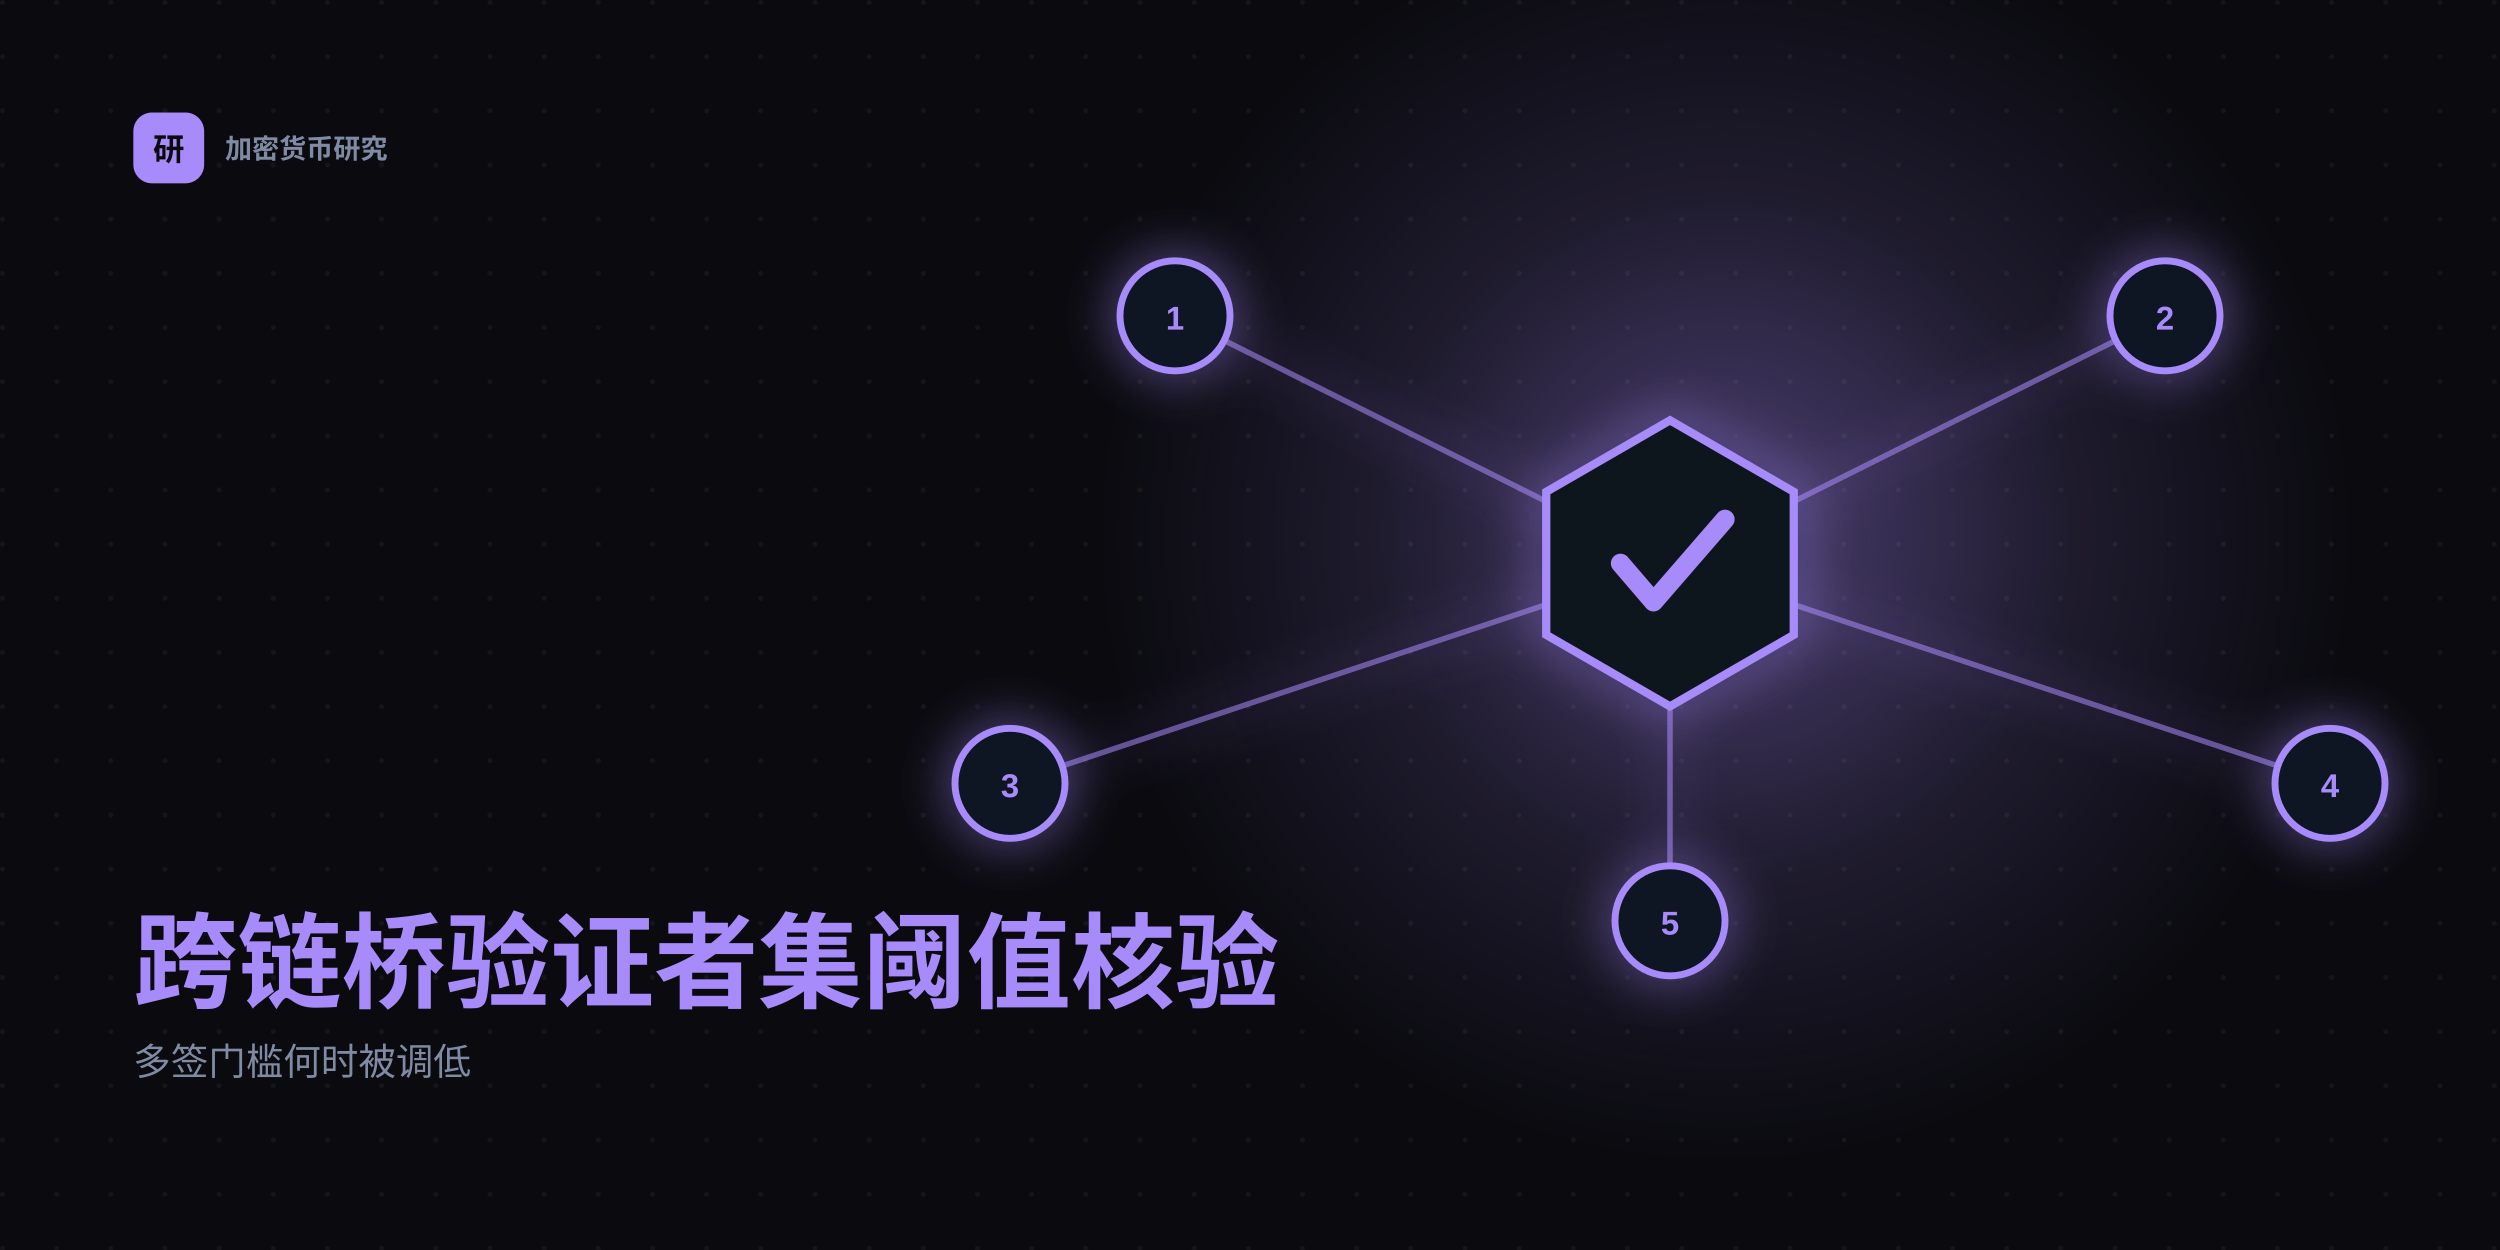
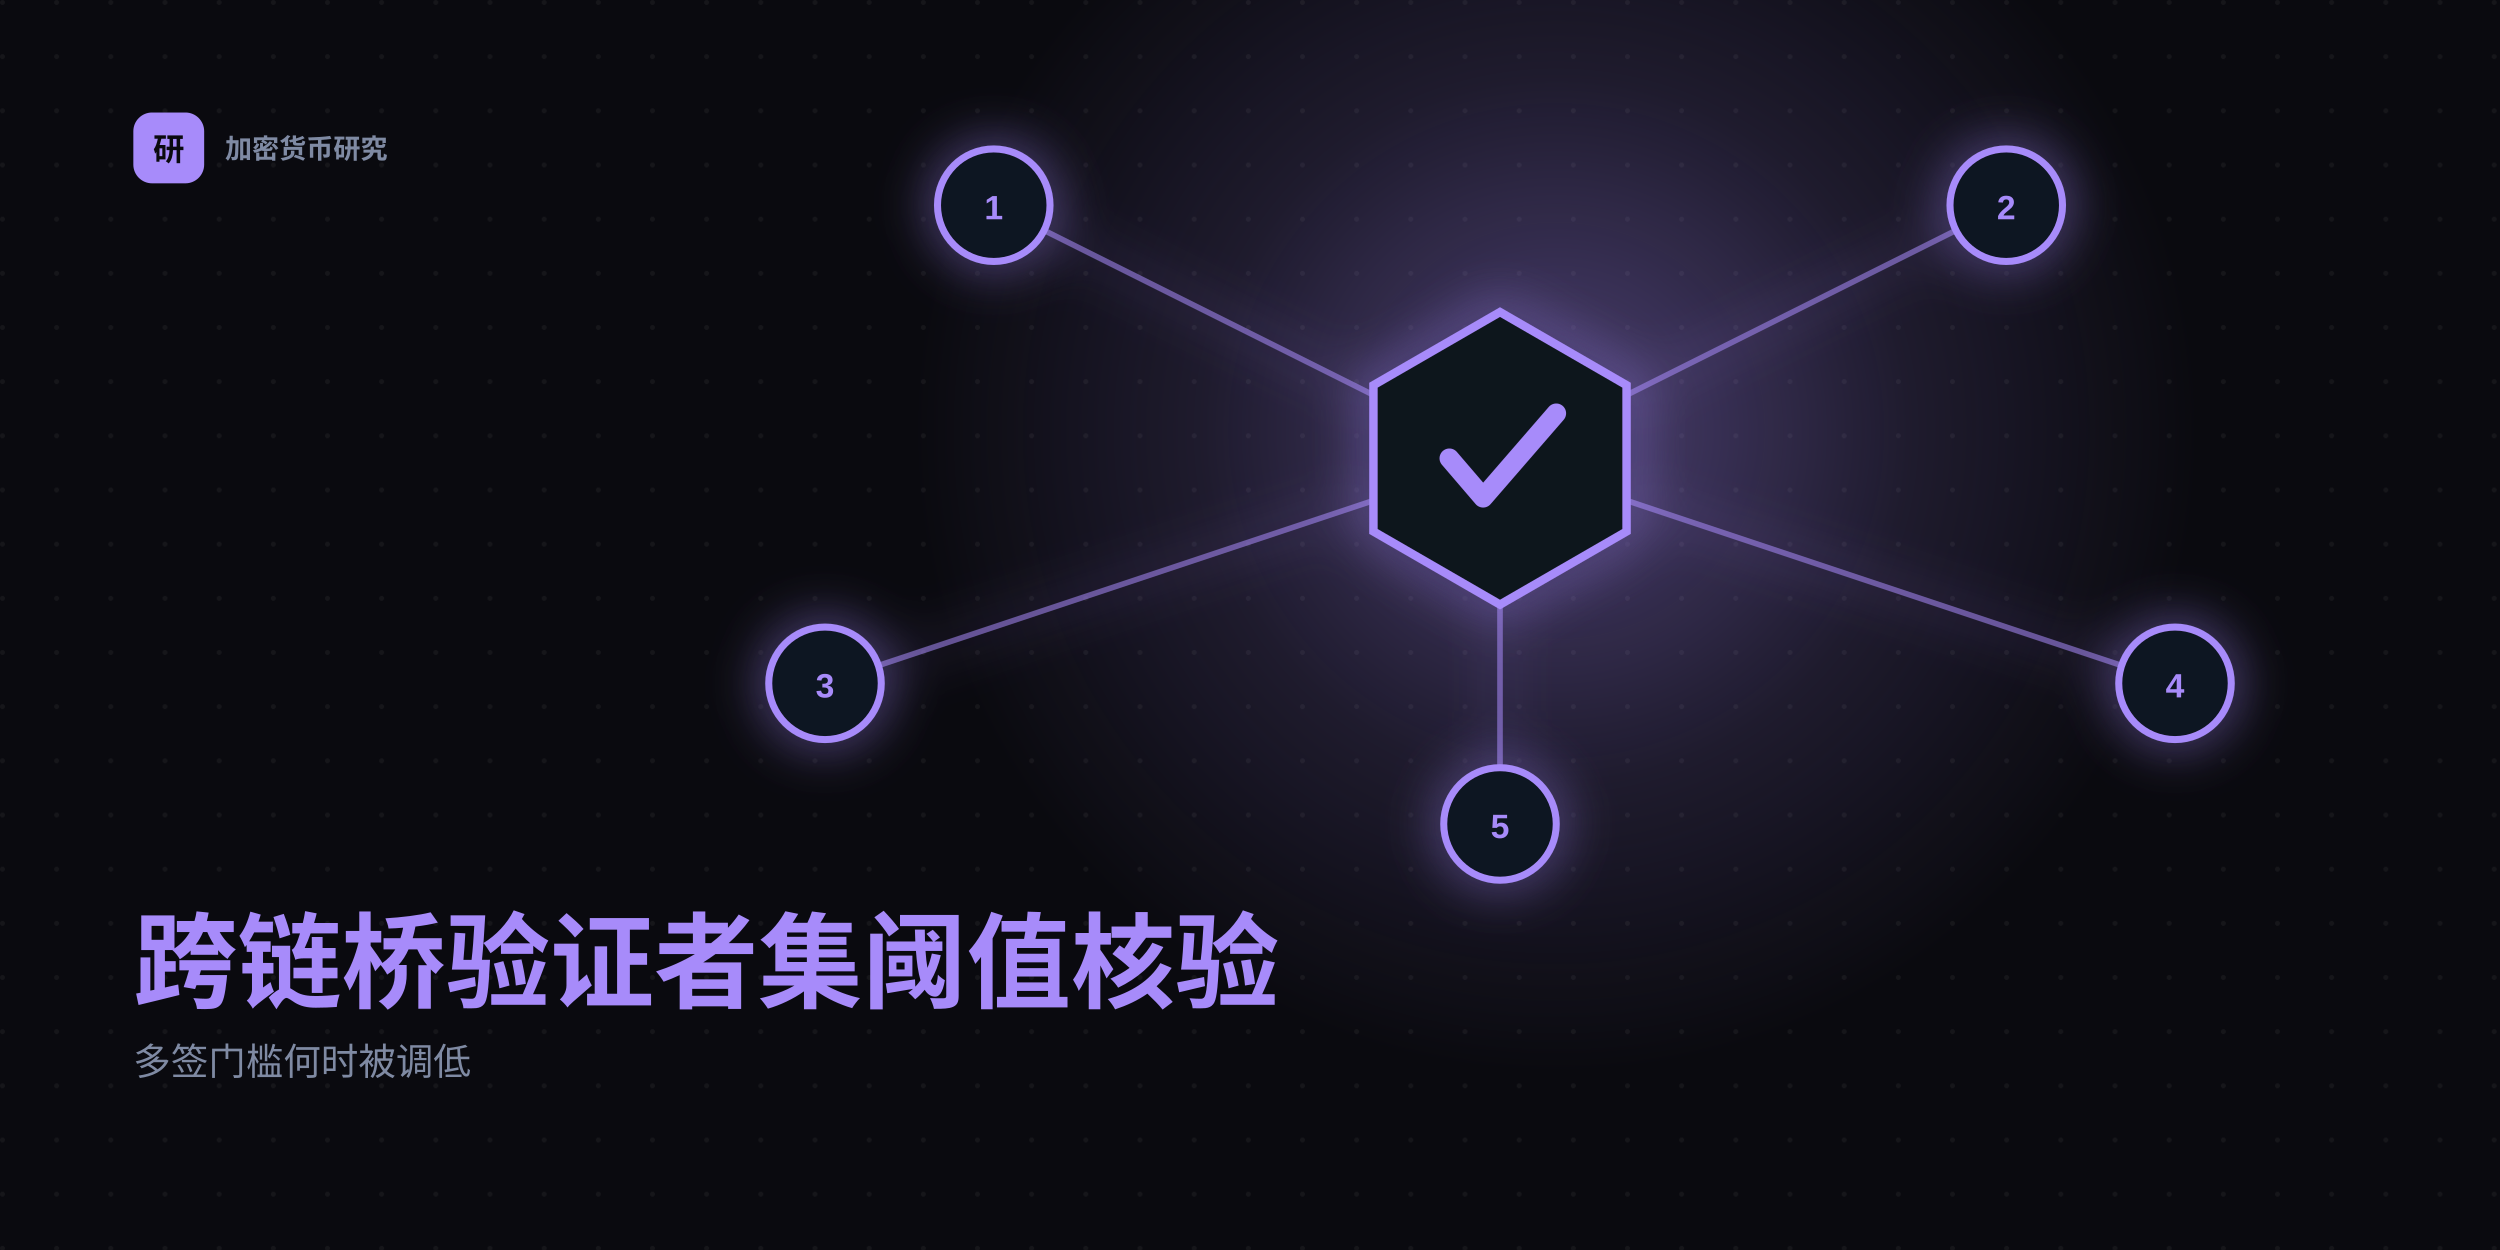
<svg xmlns="http://www.w3.org/2000/svg" viewBox="0 0 1200 600" role="img" aria-label="跨链桥验证者集阈值核验：多签门槛何时被调低 主题配图">
  <defs>
    <radialGradient id="glowbridgeguarzh" cx="50%" cy="50%" r="50%">
      <stop offset="0%" stop-color="#a78bfa" stop-opacity="0.42" />
      <stop offset="55%" stop-color="#a78bfa" stop-opacity="0.13" />
      <stop offset="100%" stop-color="#a78bfa" stop-opacity="0" />
    </radialGradient>
    <linearGradient id="barbridgeguarzh" x1="0" y1="1" x2="0" y2="0">
      <stop offset="0%" stop-color="#6a4fc9" stop-opacity="0.95" />
      <stop offset="100%" stop-color="#a78bfa" stop-opacity="0.95" />
    </linearGradient>
    <filter id="softbridgeguarzh" x="-80%" y="-80%" width="260%" height="260%">
      <feGaussianBlur stdDeviation="9" result="b" />
      <feMerge>
        <feMergeNode in="b" />
        <feMergeNode in="SourceGraphic" />
      </feMerge>
    </filter>
    <pattern id="dotsbridgeguarzh" width="26" height="26" patternUnits="userSpaceOnUse">
      <circle cx="1.2" cy="1.2" r="1.2" fill="#ffffff" fill-opacity="0.05" />
    </pattern>
  </defs>
  <rect width="1200" height="600" fill="#0a0a0f" />
  <rect width="1200" height="600" fill="url(#dotsbridgeguarzh)" />
  <g transform="translate(64,54)">
    <rect x="0" y="0" width="34" height="34" rx="9" fill="#a78bfa" />
    <text x="17" y="23" font-family="'Segoe UI',Arial,sans-serif" font-size="15" font-weight="700" fill="#0a0a0f" text-anchor="middle">研</text>
    <text x="44" y="22" font-family="'Segoe UI',Arial,sans-serif" font-size="13" font-weight="600" fill="#7f8aa3">加密货币研究</text>
  </g>
-   <g transform="translate(-360,-20) scale(1.32)">
+   <g transform="translate(-468,-77) scale(1.35)">
    <circle cx="900" cy="210" r="230" fill="url(#glowbridgeguarzh)" />
    <g filter="url(#softbridgeguarzh)">
      <line x1="880" y1="220" x2="700" y2="130" stroke="#a78bfa" stroke-width="2" opacity="0.55" />
      <line x1="880" y1="220" x2="1060" y2="130" stroke="#a78bfa" stroke-width="2" opacity="0.55" />
      <line x1="880" y1="220" x2="640" y2="300" stroke="#a78bfa" stroke-width="2" opacity="0.55" />
      <line x1="880" y1="220" x2="1120" y2="300" stroke="#a78bfa" stroke-width="2" opacity="0.55" />
      <line x1="880" y1="220" x2="880" y2="350" stroke="#a78bfa" stroke-width="2" opacity="0.55" />
      <g transform="translate(880,220)">
        <polygon points="0,-52 45,-26 45,26 0,52 -45,26 -45,-26" fill="#10161f" stroke="#a78bfa" stroke-width="3" />
        <path d="M-18 0 l12 14 l26 -30" stroke="#a78bfa" stroke-width="7" fill="none" stroke-linecap="round" stroke-linejoin="round" />
      </g>
      <circle cx="700" cy="130" r="20" fill="#0e1420" stroke="#a78bfa" stroke-width="2.5" />
      <text x="700" y="135" font-family="'Segoe UI',Arial,sans-serif" font-size="12" font-weight="700" fill="#a78bfa" text-anchor="middle">1</text>
      <circle cx="1060" cy="130" r="20" fill="#0e1420" stroke="#a78bfa" stroke-width="2.5" />
      <text x="1060" y="135" font-family="'Segoe UI',Arial,sans-serif" font-size="12" font-weight="700" fill="#a78bfa" text-anchor="middle">2</text>
      <circle cx="640" cy="300" r="20" fill="#0e1420" stroke="#a78bfa" stroke-width="2.5" />
      <text x="640" y="305" font-family="'Segoe UI',Arial,sans-serif" font-size="12" font-weight="700" fill="#a78bfa" text-anchor="middle">3</text>
      <circle cx="1120" cy="300" r="20" fill="#0e1420" stroke="#a78bfa" stroke-width="2.5" />
      <text x="1120" y="305" font-family="'Segoe UI',Arial,sans-serif" font-size="12" font-weight="700" fill="#a78bfa" text-anchor="middle">4</text>
      <circle cx="880" cy="350" r="20" fill="#0e1420" stroke="#a78bfa" stroke-width="2.5" />
      <text x="880" y="355" font-family="'Segoe UI',Arial,sans-serif" font-size="12" font-weight="700" fill="#a78bfa" text-anchor="middle">5</text>
    </g>
  </g>
  <g font-family="'Segoe UI',Arial,sans-serif" font-weight="800">
    <text font-size="50" fill="#a78bfa">
      <tspan x="64" y="480">跨链桥验证者集阈值核验</tspan>
    </text>
  </g>
  <text x="64" y="516" font-family="'Segoe UI',Arial,sans-serif" font-size="18" fill="#7f8aa3">多签门槛何时被调低</text>
</svg>
